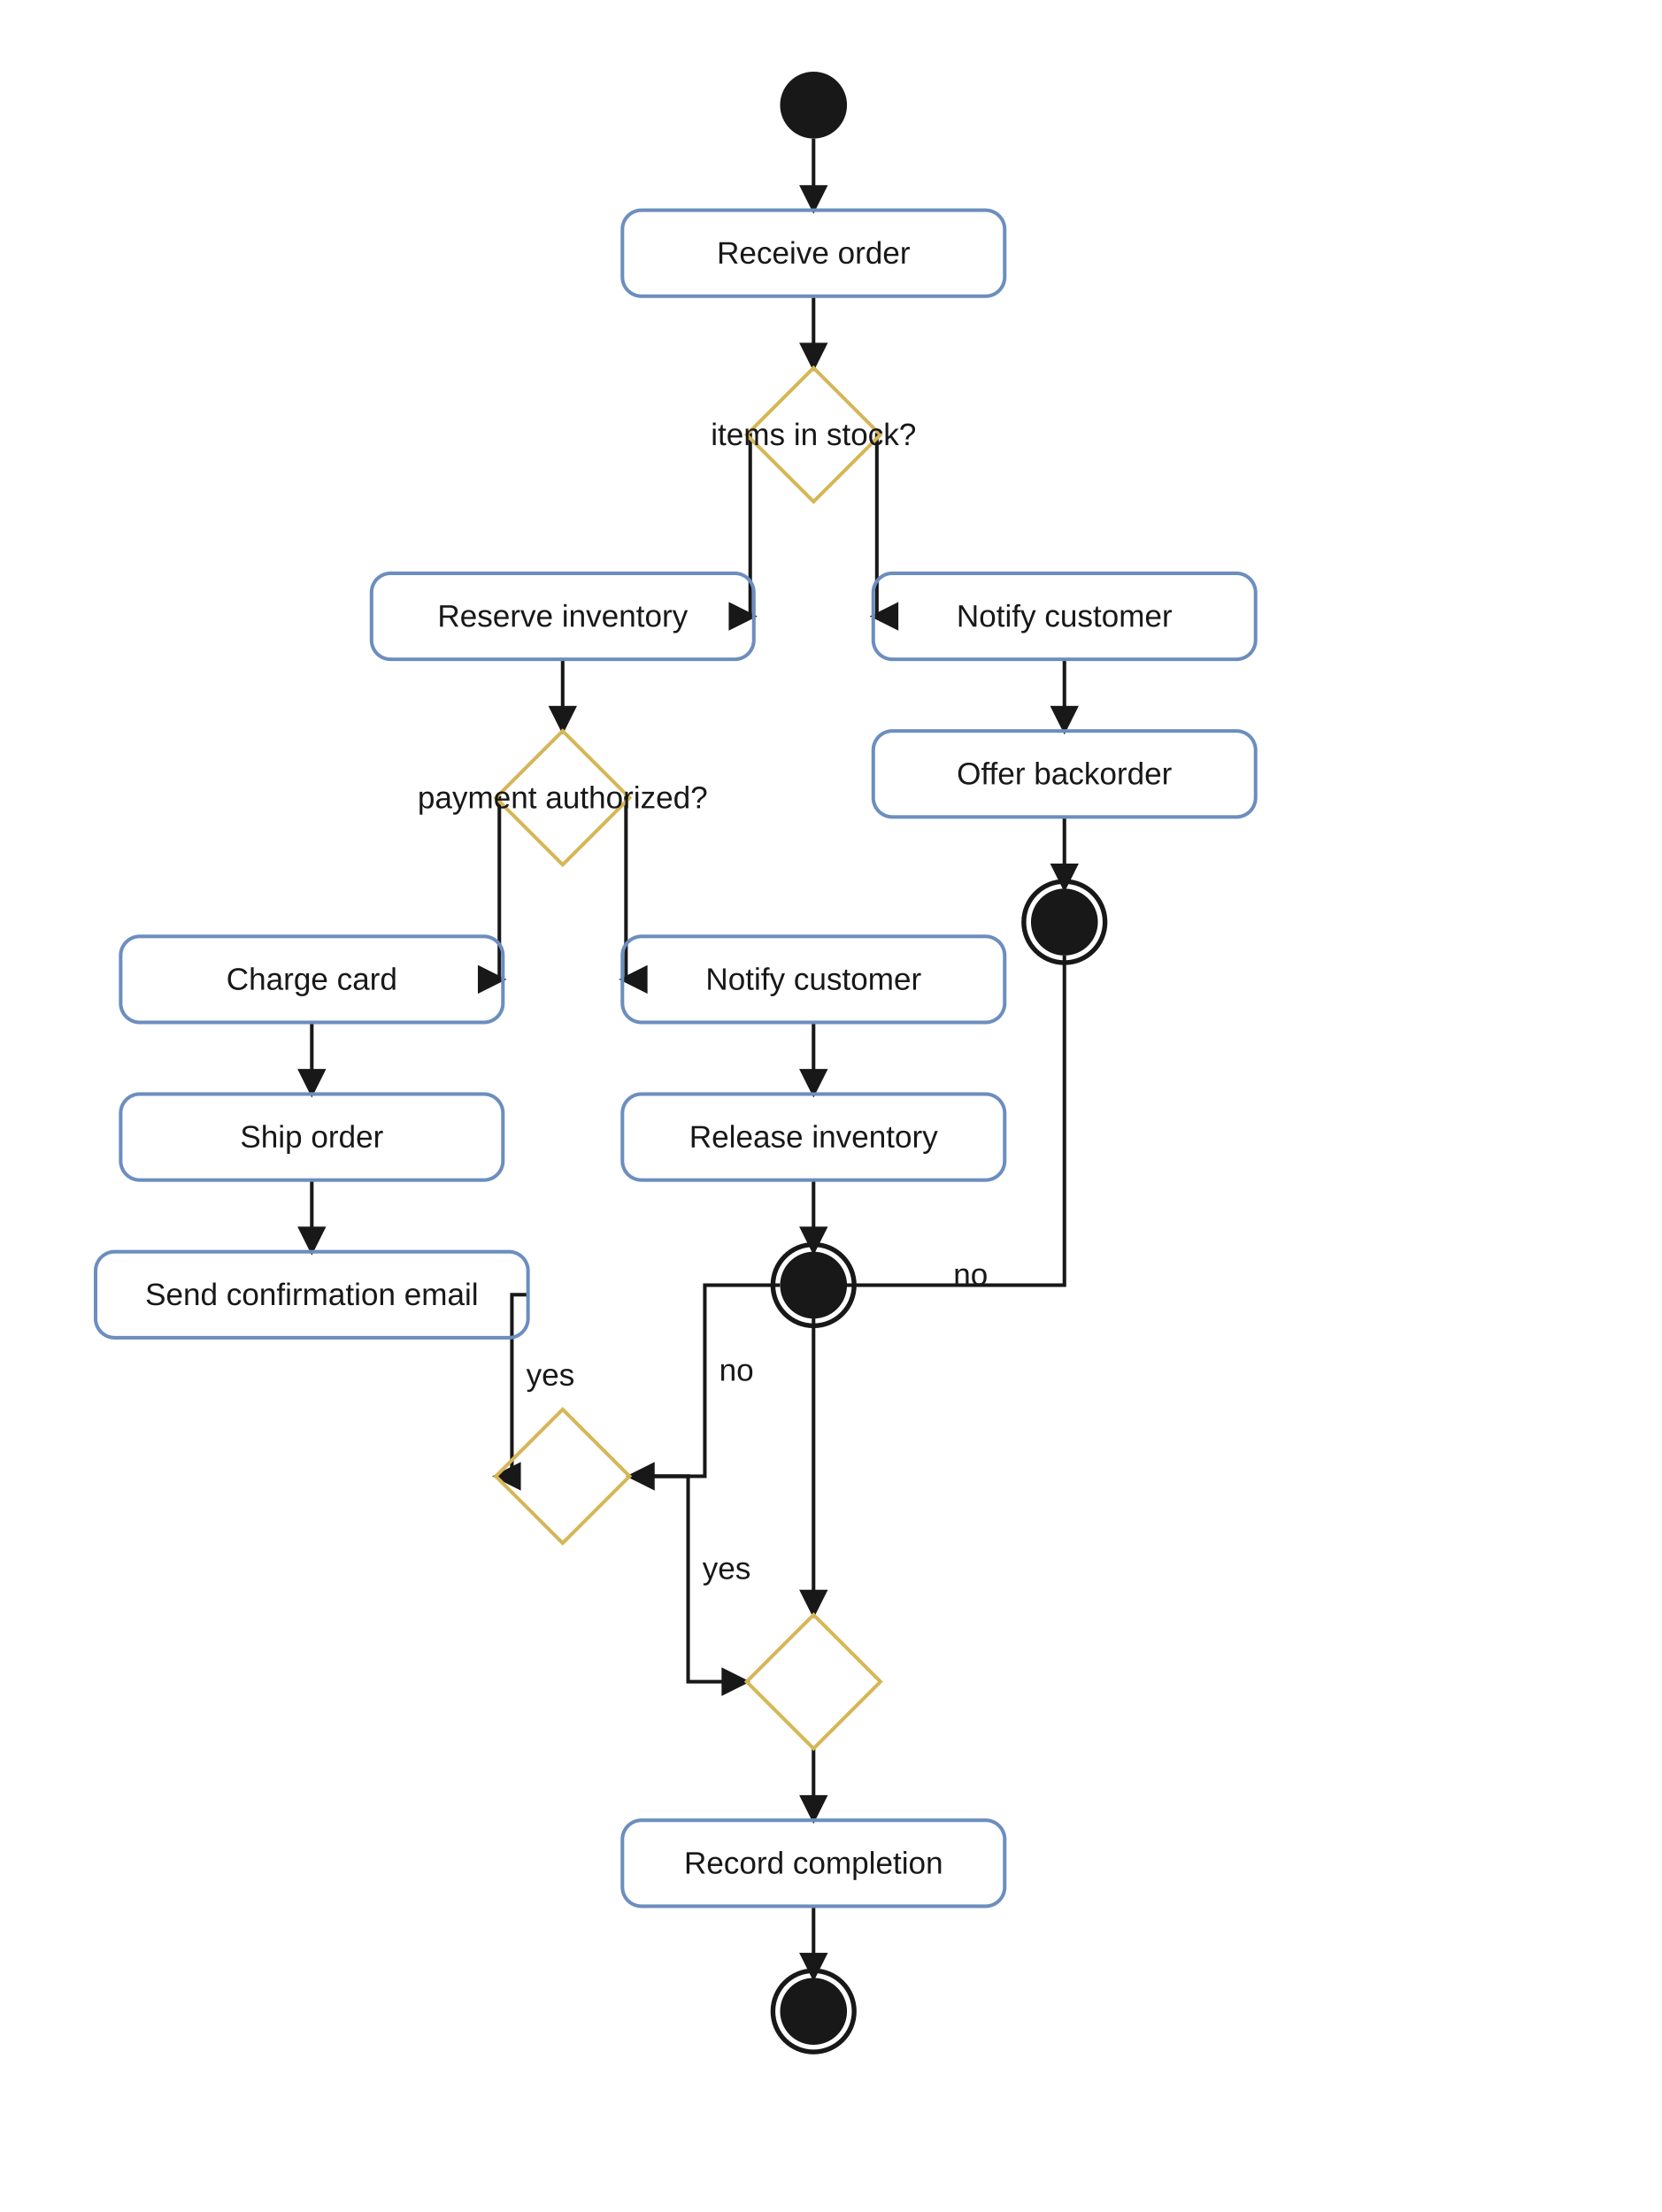
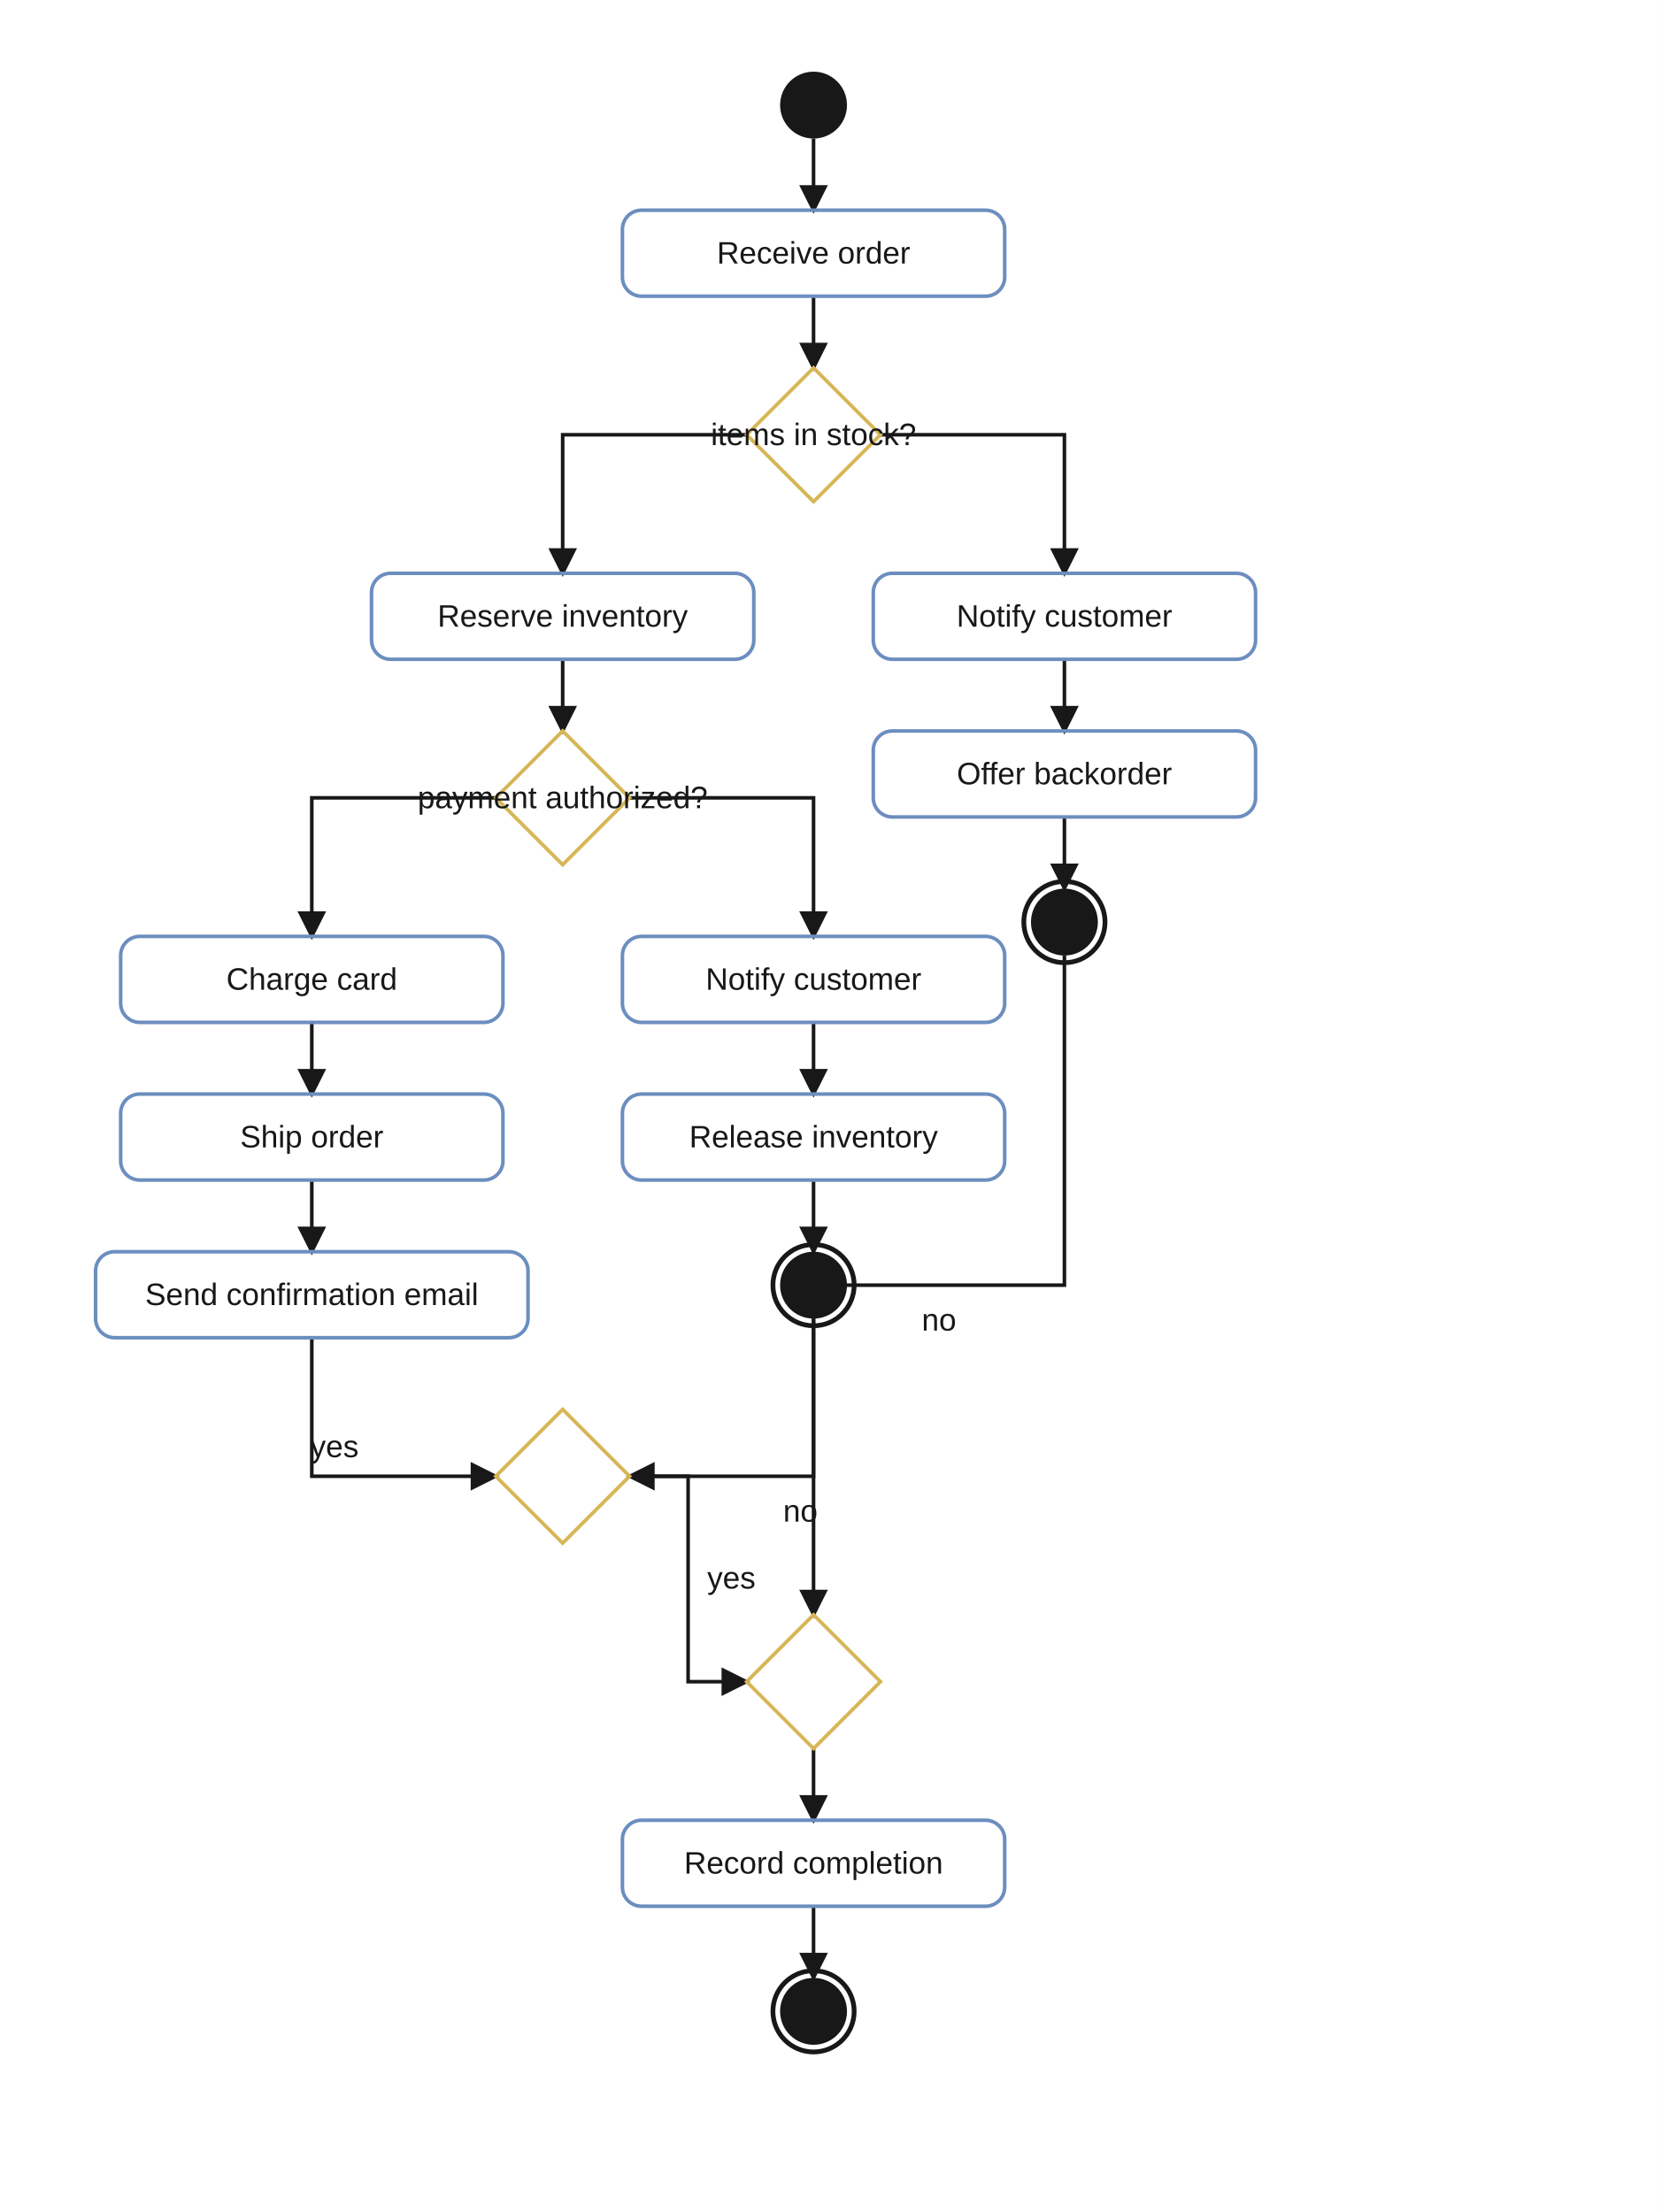
<svg xmlns="http://www.w3.org/2000/svg" height="926" viewBox="0 0 695.5 926" width="695.5">
  <defs>
    <marker id="act-arrow" markerHeight="8" markerWidth="8" orient="auto" refX="7" refY="4">
      <polygon fill="#181818" points="0 0, 8 4, 0 8" />
    </marker>
  </defs>
  <style>
text{font-family:"Liberation Sans",Helvetica,Arial,sans-serif;font-size:13px;fill:#181818}.participant-box{fill:#dae8fc;stroke:#6c8ebf;stroke-width:1.5}.lifeline{stroke:#6c8ebf;stroke-width:1;stroke-dasharray:6,4}.activation{fill:#cce0ff;stroke:#6c8ebf;stroke-width:1}.arrow{stroke:#181818;stroke-width:1.5;fill:none}.arrow-dashed{stroke:#181818;stroke-width:1.5;fill:none;stroke-dasharray:6,3}.note-box{fill:#ffffc0;stroke:#bbbb00;stroke-width:1}.divider-line{stroke:#888888;stroke-width:1.5;stroke-dasharray:8,3}.divider-label{font-weight:bold}.title{font-size:15px;font-weight:bold}.class-line{stroke:#181818;stroke-width:1.5;fill:none}.class-line-dashed{stroke:#181818;stroke-width:1.5;fill:none;stroke-dasharray:6,3}.bg{fill:#ffffff}@media (prefers-color-scheme:dark){text{fill:#e8e8e8}.bg{fill:#1e1e1e}.arrow,.class-line{stroke:#e8e8e8}.arrow-dashed,.class-line-dashed{stroke:#e8e8e8}.divider-line{stroke:#aaaaaa}}
</style>
  <rect class="bg" fill="#ffffff" height="100%" width="100%" />
  <g>
    <path class="arrow" d="M340.5,58 L340.5,88" marker-end="url(#act-arrow)" />
  </g>
  <g>
    <path class="arrow" d="M340.5,124 L340.5,154" marker-end="url(#act-arrow)" />
  </g>
  <g>
-     <path class="arrow" d="M312.5,182 L314,182 L314,258 L315.5,258" marker-end="url(#act-arrow)" />
+     <path class="arrow" d="M312.5,182 L235.5,182 L235.5,240" marker-end="url(#act-arrow)" />
  </g>
  <g>
    <path class="arrow" d="M235.5,276 L235.5,306" marker-end="url(#act-arrow)" />
  </g>
  <g>
-     <path class="arrow" d="M207.5,334 L209,334 L209,410 L210.5,410" marker-end="url(#act-arrow)" />
+     <path class="arrow" d="M207.5,334 L130.5,334 L130.5,392" marker-end="url(#act-arrow)" />
  </g>
  <g>
    <path class="arrow" d="M130.5,428 L130.5,458" marker-end="url(#act-arrow)" />
  </g>
  <g>
    <path class="arrow" d="M130.5,494 L130.5,524" marker-end="url(#act-arrow)" />
  </g>
  <g>
-     <path class="arrow" d="M263.5,334 L262,334 L262,410 L260.5,410" marker-end="url(#act-arrow)" />
+     <path class="arrow" d="M263.5,334 L340.5,334 L340.5,392" marker-end="url(#act-arrow)" />
  </g>
  <g>
    <path class="arrow" d="M340.5,428 L340.5,458" marker-end="url(#act-arrow)" />
  </g>
  <g>
    <path class="arrow" d="M340.5,494 L340.5,524" marker-end="url(#act-arrow)" />
  </g>
  <g>
-     <path class="arrow" d="M221,542 L214.25,542 L214.25,618 L207.5,618" marker-end="url(#act-arrow)" />
-     <text font-size="11" x="220.25" y="580">
+     <path class="arrow" d="M130.5,560 L130.5,618 L207.5,618" marker-end="url(#act-arrow)" />
+     <text font-size="11" text-anchor="middle" x="140" y="610">
yes
</text>
  </g>
  <g>
-     <path class="arrow" d="M326.5,538 L295,538 L295,618 L263.5,618" marker-end="url(#act-arrow)" />
-     <text font-size="11" x="301" y="578">
+     <path class="arrow" d="M340.5,552 L340.5,618 L263.5,618" marker-end="url(#act-arrow)" />
+     <text font-size="11" text-anchor="middle" x="335" y="637">
no
</text>
  </g>
  <g>
-     <path class="arrow" d="M368.5,182 L367,182 L367,258 L365.5,258" marker-end="url(#act-arrow)" />
+     <path class="arrow" d="M368.5,182 L445.5,182 L445.5,240" marker-end="url(#act-arrow)" />
  </g>
  <g>
    <path class="arrow" d="M445.5,276 L445.5,306" marker-end="url(#act-arrow)" />
  </g>
  <g>
    <path class="arrow" d="M445.5,342 L445.5,372" marker-end="url(#act-arrow)" />
  </g>
  <g>
    <path class="arrow" d="M263.5,618 L288,618 L288,704 L312.5,704" marker-end="url(#act-arrow)" />
-     <text font-size="11" x="294" y="661">
+     <text font-size="11" text-anchor="start" x="296" y="665">
yes
</text>
  </g>
  <g>
    <path class="arrow" d="M445.5,400 L445.5,538 L340.5,538 L340.5,676" marker-end="url(#act-arrow)" />
-     <text font-size="11" x="399" y="538">
+     <text font-size="11" text-anchor="middle" x="393" y="557">
no
</text>
  </g>
  <g>
    <path class="arrow" d="M340.5,732 L340.5,762" marker-end="url(#act-arrow)" />
  </g>
  <g>
    <path class="arrow" d="M340.5,798 L340.5,828" marker-end="url(#act-arrow)" />
  </g>
  <g>
    <circle cx="340.5" cy="44" fill="#181818" r="14" />
  </g>
  <g>
    <rect fill="none" height="36" rx="8" ry="8" stroke="#6c8ebf" stroke-width="1.5" width="160" x="260.5" y="88" />
    <text text-anchor="middle" x="340.5" y="110.333">
Receive order
</text>
  </g>
  <g>
    <polygon fill="none" points="340.5,154 368.5,182 340.5,210 312.5,182" stroke="#d6b656" stroke-width="1.5" />
    <text font-size="13" text-anchor="middle" x="340.5" y="186.333">
items in stock?
</text>
  </g>
  <g>
    <rect fill="none" height="36" rx="8" ry="8" stroke="#6c8ebf" stroke-width="1.5" width="160" x="155.5" y="240" />
    <text text-anchor="middle" x="235.5" y="262.333">
Reserve inventory
</text>
  </g>
  <g>
    <polygon fill="none" points="235.5,306 263.5,334 235.5,362 207.5,334" stroke="#d6b656" stroke-width="1.5" />
    <text font-size="13" text-anchor="middle" x="235.5" y="338.333">
payment authorized?
</text>
  </g>
  <g>
    <rect fill="none" height="36" rx="8" ry="8" stroke="#6c8ebf" stroke-width="1.5" width="160" x="50.5" y="392" />
    <text text-anchor="middle" x="130.5" y="414.333">
Charge card
</text>
  </g>
  <g>
    <rect fill="none" height="36" rx="8" ry="8" stroke="#6c8ebf" stroke-width="1.5" width="160" x="50.5" y="458" />
    <text text-anchor="middle" x="130.5" y="480.333">
Ship order
</text>
  </g>
  <g>
    <rect fill="none" height="36" rx="8" ry="8" stroke="#6c8ebf" stroke-width="1.5" width="181" x="40" y="524" />
    <text text-anchor="middle" x="130.5" y="546.333">
Send confirmation email
</text>
  </g>
  <g>
    <rect fill="none" height="36" rx="8" ry="8" stroke="#6c8ebf" stroke-width="1.5" width="160" x="260.5" y="392" />
    <text text-anchor="middle" x="340.5" y="414.333">
Notify customer
</text>
  </g>
  <g>
    <rect fill="none" height="36" rx="8" ry="8" stroke="#6c8ebf" stroke-width="1.5" width="160" x="260.5" y="458" />
    <text text-anchor="middle" x="340.5" y="480.333">
Release inventory
</text>
  </g>
  <g>
    <circle cx="340.5" cy="538" fill="none" r="17" stroke="#181818" stroke-width="2" />
    <circle cx="340.5" cy="538" fill="#181818" r="14" />
  </g>
  <g>
    <polygon fill="none" points="235.5,590 263.5,618 235.5,646 207.5,618" stroke="#d6b656" stroke-width="1.5" />
  </g>
  <g>
    <rect fill="none" height="36" rx="8" ry="8" stroke="#6c8ebf" stroke-width="1.5" width="160" x="365.5" y="240" />
    <text text-anchor="middle" x="445.5" y="262.333">
Notify customer
</text>
  </g>
  <g>
    <rect fill="none" height="36" rx="8" ry="8" stroke="#6c8ebf" stroke-width="1.5" width="160" x="365.5" y="306" />
    <text text-anchor="middle" x="445.5" y="328.333">
Offer backorder
</text>
  </g>
  <g>
    <circle cx="445.5" cy="386" fill="none" r="17" stroke="#181818" stroke-width="2" />
    <circle cx="445.5" cy="386" fill="#181818" r="14" />
  </g>
  <g>
    <polygon fill="none" points="340.5,676 368.5,704 340.5,732 312.5,704" stroke="#d6b656" stroke-width="1.5" />
  </g>
  <g>
    <rect fill="none" height="36" rx="8" ry="8" stroke="#6c8ebf" stroke-width="1.5" width="160" x="260.5" y="762" />
    <text text-anchor="middle" x="340.5" y="784.333">
Record completion
</text>
  </g>
  <g>
    <circle cx="340.5" cy="842" fill="none" r="17" stroke="#181818" stroke-width="2" />
    <circle cx="340.5" cy="842" fill="#181818" r="14" />
  </g>
</svg>
